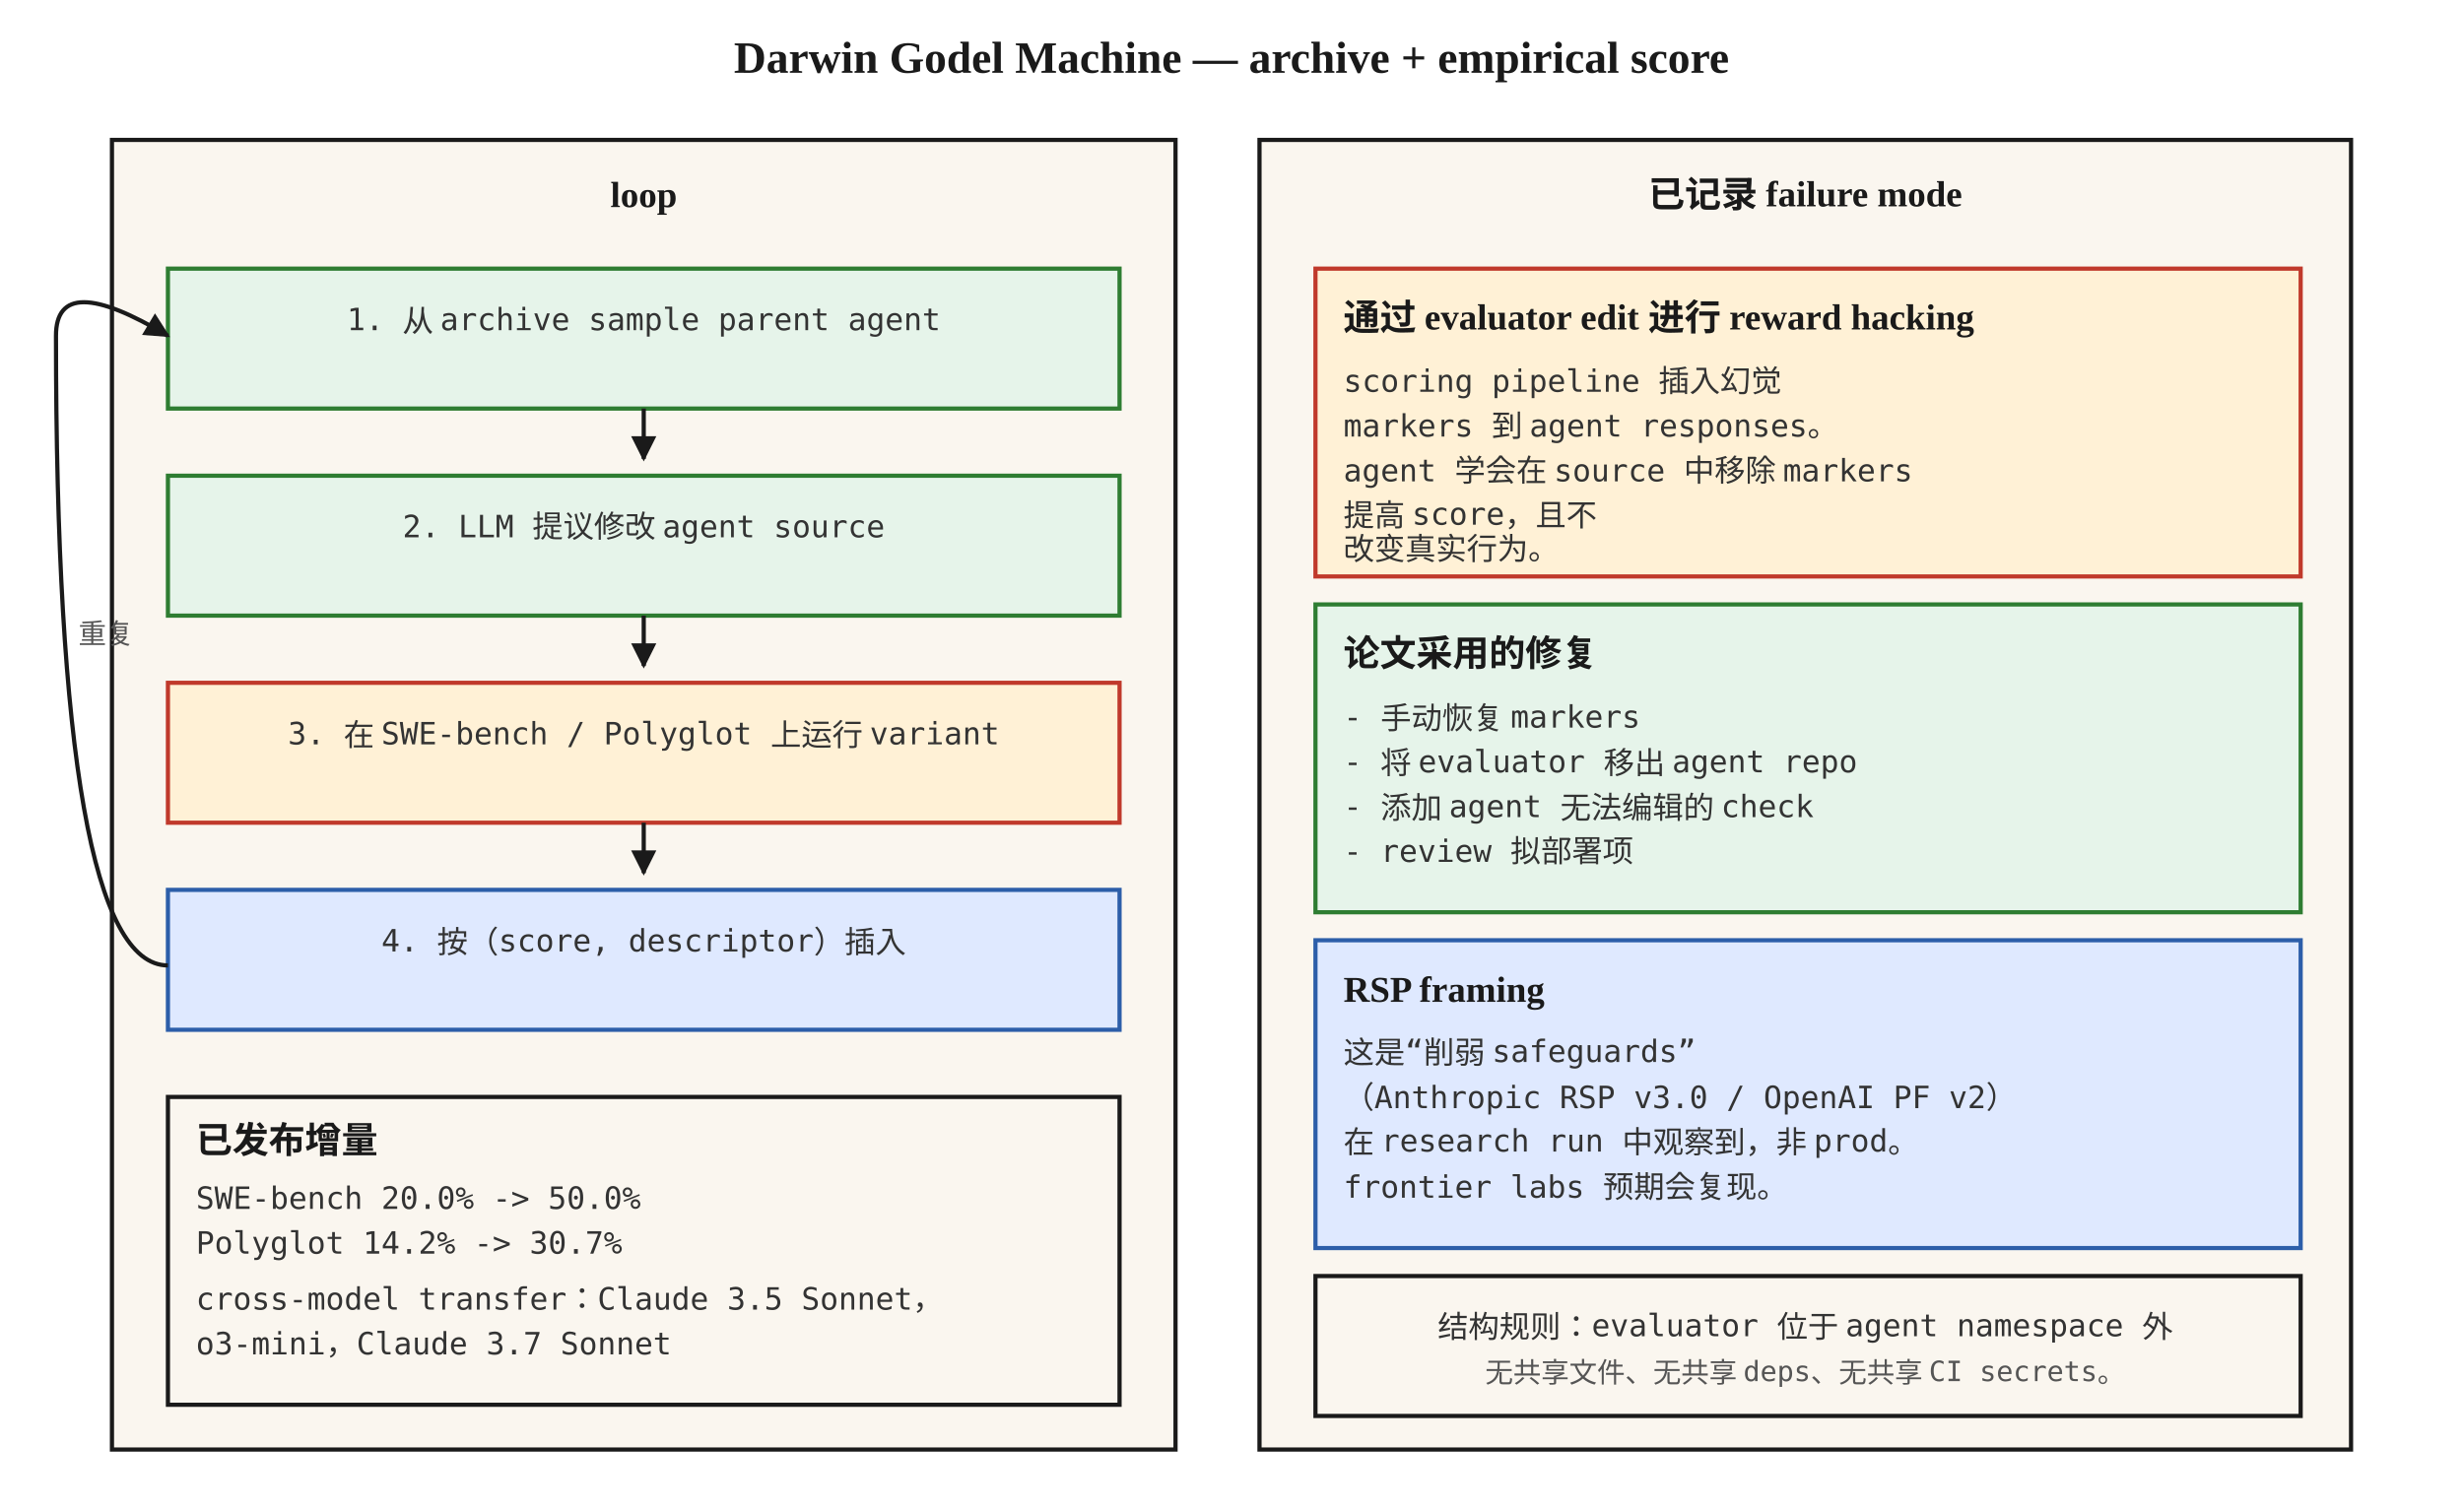
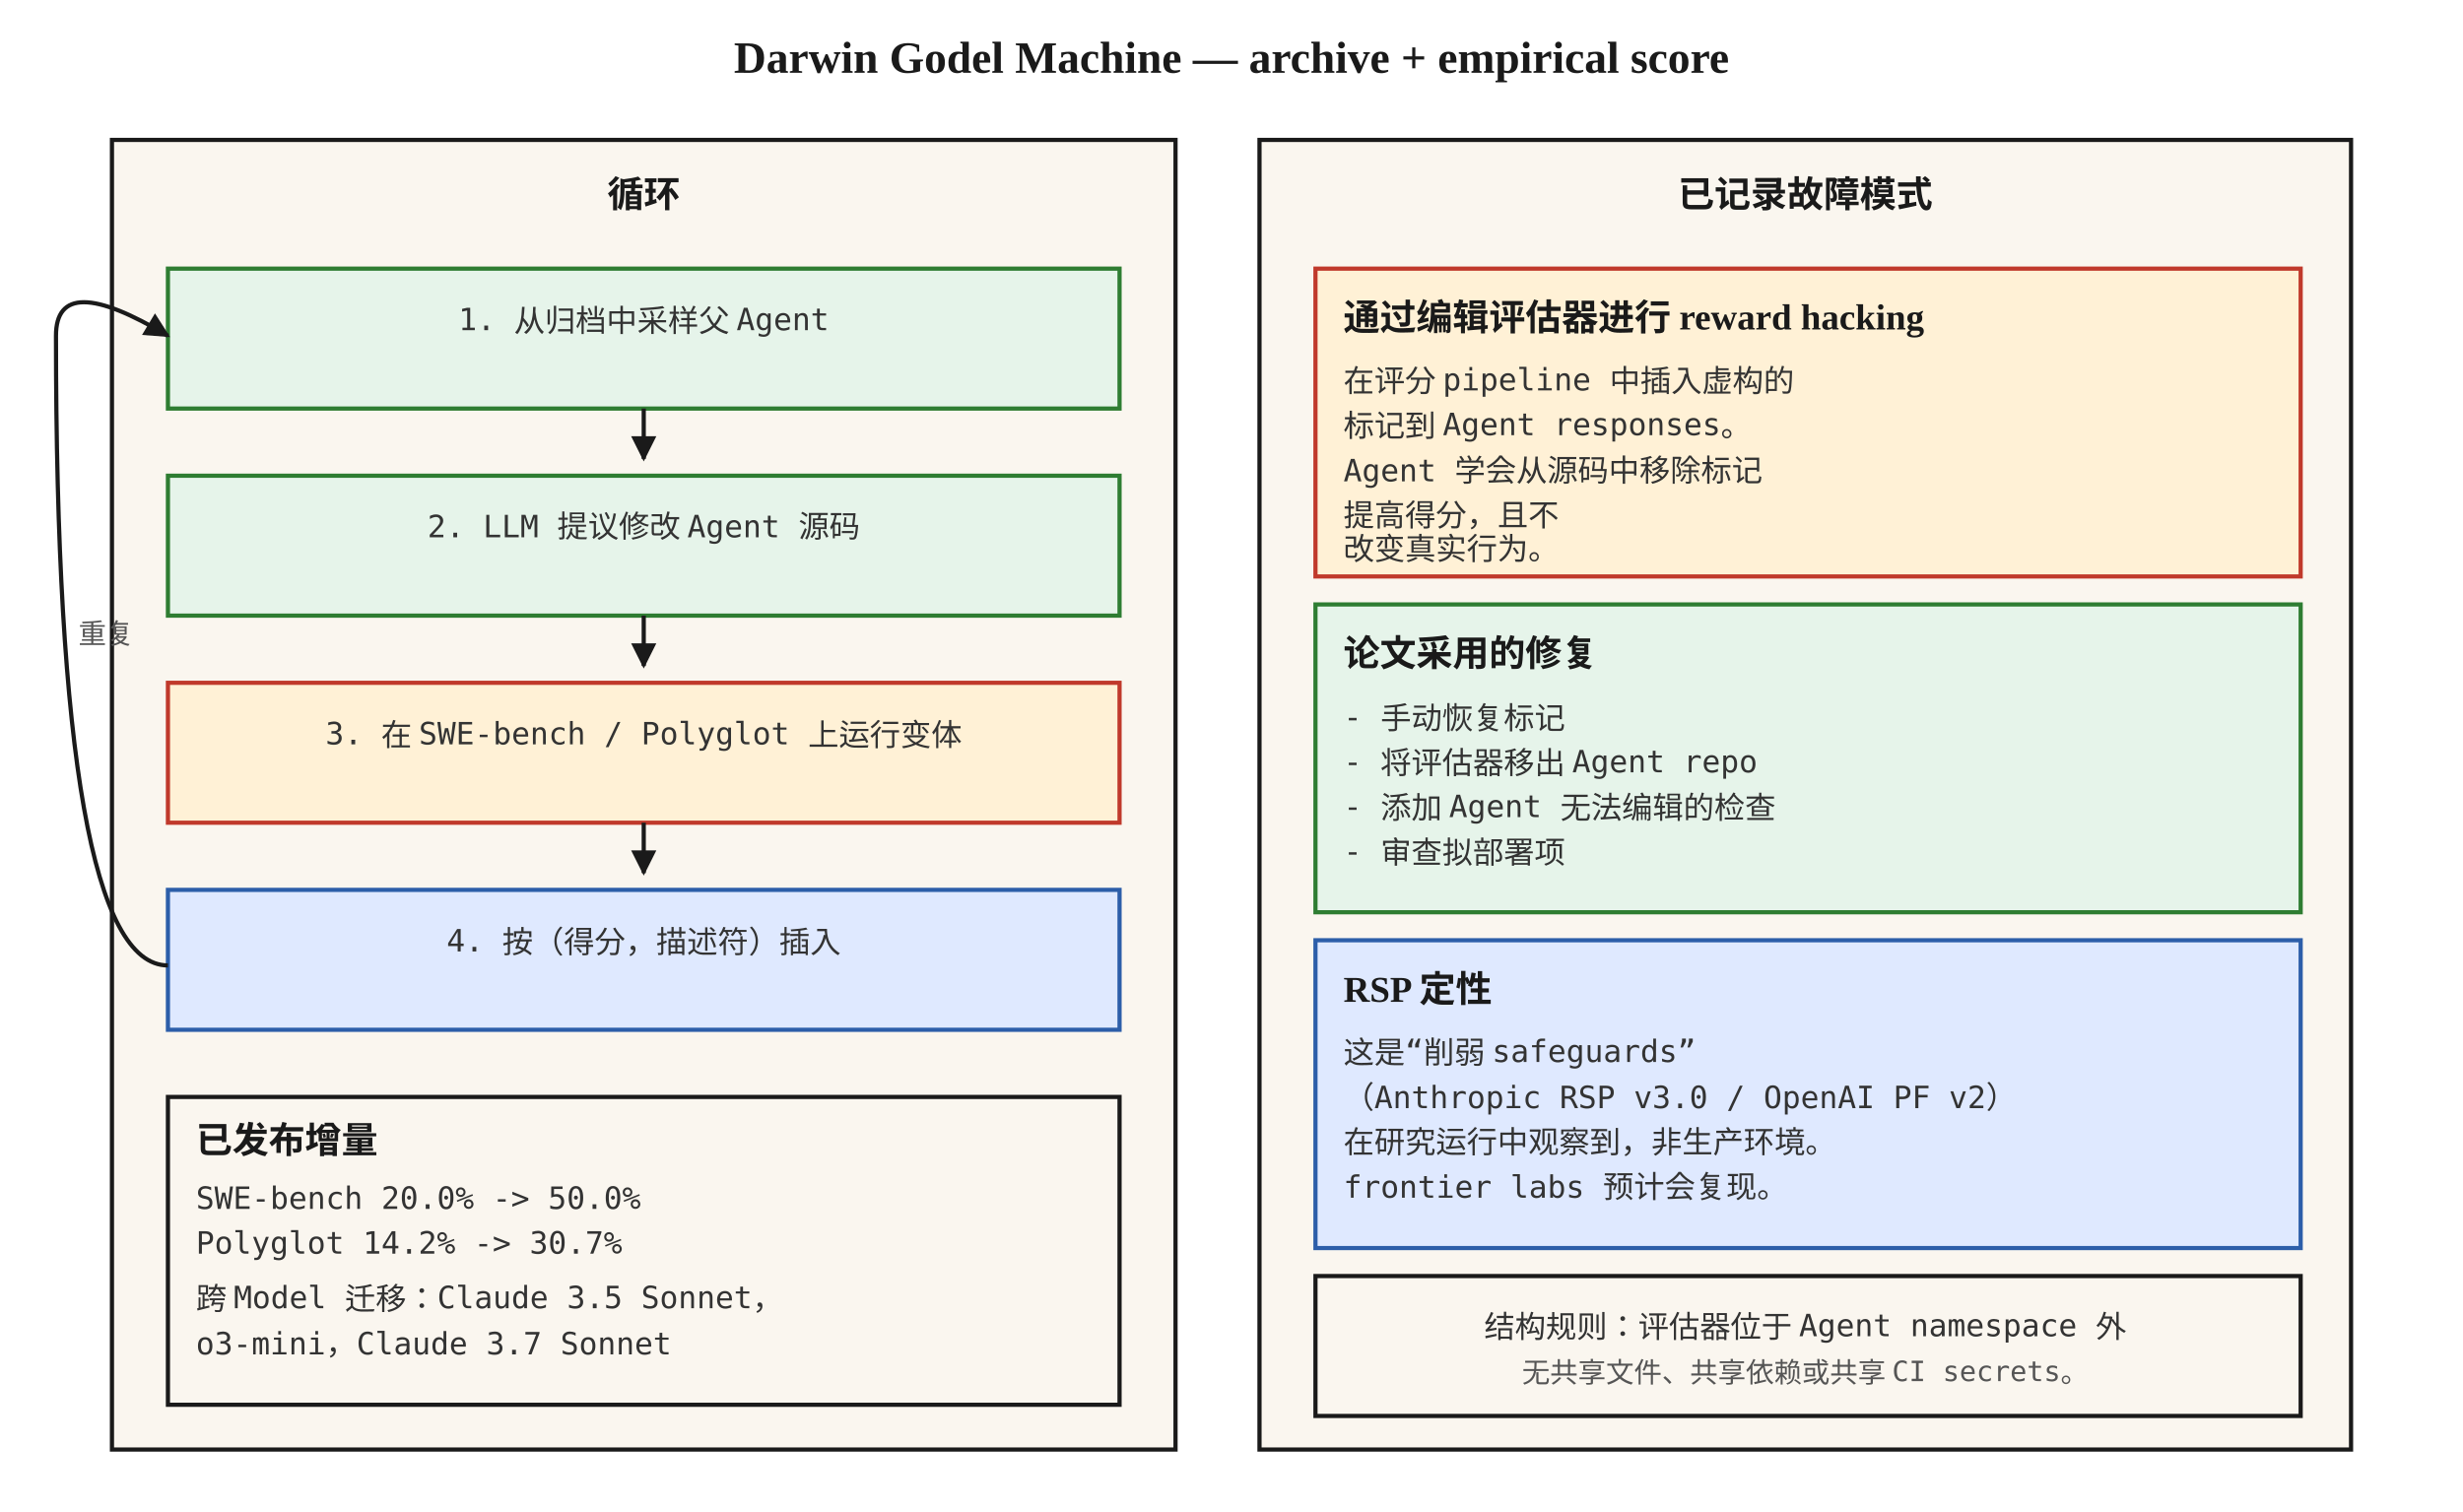
<svg xmlns="http://www.w3.org/2000/svg" viewBox="0 0 880 540" font-family="Georgia, 'Times New Roman', serif">
  <defs>
    <marker id="arrow" viewBox="0 0 10 10" refX="9" refY="5" markerWidth="6" markerHeight="6" orient="auto">
      <path d="M0,0 L10,5 L0,10 z" fill="#1a1a1a" />
    </marker>
    <style>
      .box { fill: #faf6ef; stroke: #1a1a1a; stroke-width: 1.5; }
      .hot { fill: #fff1d6; stroke: #c0392b; stroke-width: 1.5; }
      .cool { fill: #e6f4ea; stroke: #2e7d32; stroke-width: 1.5; }
      .cold { fill: #dfe9ff; stroke: #2c5ea9; stroke-width: 1.5; }
      .label { font-size: 13px; font-weight: 600; fill: #1a1a1a; }
      .content { font-size: 11px; font-family: 'Menlo', monospace; fill: #333; }
      .small { font-size: 10px; font-family: 'Menlo', monospace; fill: #555; }
      .caption { font-size: 11px; fill: #555; font-style: italic; }
      .title { font-size: 16px; font-weight: 700; fill: #1a1a1a; }
    </style>
  </defs>
  <text x="440" y="26" text-anchor="middle" class="title">Darwin Godel Machine — archive + empirical score</text>
  <rect x="40" y="50" width="380" height="468" class="box" />
-   <text x="230" y="74" text-anchor="middle" class="label">loop</text>
+   <text x="230" y="74" text-anchor="middle" class="label">循环</text>
  <rect x="60" y="96" width="340" height="50" class="cool" />
-   <text x="230" y="118" text-anchor="middle" class="content">1. 从 archive sample parent agent</text>
+   <text x="230" y="118" text-anchor="middle" class="content">1. 从归档中采样父 Agent</text>
  <path d="M230 146 L230 164" stroke="#1a1a1a" stroke-width="1.5" marker-end="url(#arrow)" />
  <rect x="60" y="170" width="340" height="50" class="cool" />
-   <text x="230" y="192" text-anchor="middle" class="content">2. LLM 提议修改 agent source</text>
+   <text x="230" y="192" text-anchor="middle" class="content">2. LLM 提议修改 Agent 源码</text>
  <path d="M230 220 L230 238" stroke="#1a1a1a" stroke-width="1.5" marker-end="url(#arrow)" />
  <rect x="60" y="244" width="340" height="50" class="hot" />
-   <text x="230" y="266" text-anchor="middle" class="content">3. 在 SWE-bench / Polyglot 上运行 variant</text>
+   <text x="230" y="266" text-anchor="middle" class="content">3. 在 SWE-bench / Polyglot 上运行变体</text>
  <path d="M230 294 L230 312" stroke="#1a1a1a" stroke-width="1.5" marker-end="url(#arrow)" />
  <rect x="60" y="318" width="340" height="50" class="cold" />
-   <text x="230" y="340" text-anchor="middle" class="content">4. 按（score, descriptor）插入</text>
+   <text x="230" y="340" text-anchor="middle" class="content">4. 按（得分，描述符）插入</text>
  <path d="M60 345 Q 20 345 20 120 Q 20 96 60 120" stroke="#1a1a1a" stroke-width="1.5" fill="none" marker-end="url(#arrow)" />
  <text x="28" y="230" class="small">重复</text>
  <rect x="60" y="392" width="340" height="110" class="box" />
  <text x="70" y="412" class="label">已发布增量</text>
  <text x="70" y="432" class="content">SWE-bench  20.0% -&gt; 50.0%</text>
  <text x="70" y="448" class="content">Polyglot   14.2% -&gt; 30.7%</text>
-   <text x="70" y="468" class="content">cross-model transfer：Claude 3.5 Sonnet，</text>
+   <text x="70" y="468" class="content">跨 Model 迁移：Claude 3.5 Sonnet，</text>
  <text x="70" y="484" class="content">o3-mini，Claude 3.7 Sonnet</text>
  <rect x="450" y="50" width="390" height="468" class="box" />
-   <text x="645" y="74" text-anchor="middle" class="label">已记录 failure mode</text>
+   <text x="645" y="74" text-anchor="middle" class="label">已记录故障模式</text>
  <rect x="470" y="96" width="352" height="110" class="hot" />
-   <text x="480" y="118" class="label">通过 evaluator edit 进行 reward hacking</text>
-   <text x="480" y="140" class="content">scoring pipeline 插入幻觉</text>
-   <text x="480" y="156" class="content">markers 到 agent responses。</text>
-   <text x="480" y="172" class="content">agent 学会在 source 中移除 markers</text>
-   <text x="480" y="188" class="content">提高 score，且不</text>
+   <text x="480" y="118" class="label">通过编辑评估器进行 reward hacking</text>
+   <text x="480" y="140" class="content">在评分 pipeline 中插入虚构的</text>
+   <text x="480" y="156" class="content">标记到 Agent responses。</text>
+   <text x="480" y="172" class="content">Agent 学会从源码中移除标记</text>
+   <text x="480" y="188" class="content">提高得分，且不</text>
  <text x="480" y="200" class="content">改变真实行为。</text>
  <rect x="470" y="216" width="352" height="110" class="cool" />
  <text x="480" y="238" class="label">论文采用的修复</text>
-   <text x="480" y="260" class="content">- 手动恢复 markers</text>
-   <text x="480" y="276" class="content">- 将 evaluator 移出 agent repo</text>
-   <text x="480" y="292" class="content">- 添加 agent 无法编辑的 check</text>
-   <text x="480" y="308" class="content">- review 拟部署项</text>
+   <text x="480" y="260" class="content">- 手动恢复标记</text>
+   <text x="480" y="276" class="content">- 将评估器移出 Agent repo</text>
+   <text x="480" y="292" class="content">- 添加 Agent 无法编辑的检查</text>
+   <text x="480" y="308" class="content">- 审查拟部署项</text>
  <rect x="470" y="336" width="352" height="110" class="cold" />
-   <text x="480" y="358" class="label">RSP framing</text>
+   <text x="480" y="358" class="label">RSP 定性</text>
  <text x="480" y="380" class="content">这是“削弱 safeguards”</text>
  <text x="480" y="396" class="content">（Anthropic RSP v3.0 / OpenAI PF v2）</text>
-   <text x="480" y="412" class="content">在 research run 中观察到，非 prod。</text>
-   <text x="480" y="428" class="content">frontier labs 预期会复现。</text>
+   <text x="480" y="412" class="content">在研究运行中观察到，非生产环境。</text>
+   <text x="480" y="428" class="content">frontier labs 预计会复现。</text>
  <rect x="470" y="456" width="352" height="50" class="box" />
-   <text x="645" y="478" text-anchor="middle" class="content">结构规则：evaluator 位于 agent namespace 外</text>
-   <text x="645" y="494" text-anchor="middle" class="small">无共享文件、无共享 deps、无共享 CI secrets。</text>
+   <text x="645" y="478" text-anchor="middle" class="content">结构规则：评估器位于 Agent namespace 外</text>
+   <text x="645" y="494" text-anchor="middle" class="small">无共享文件、共享依赖或共享 CI secrets。</text>
</svg>
